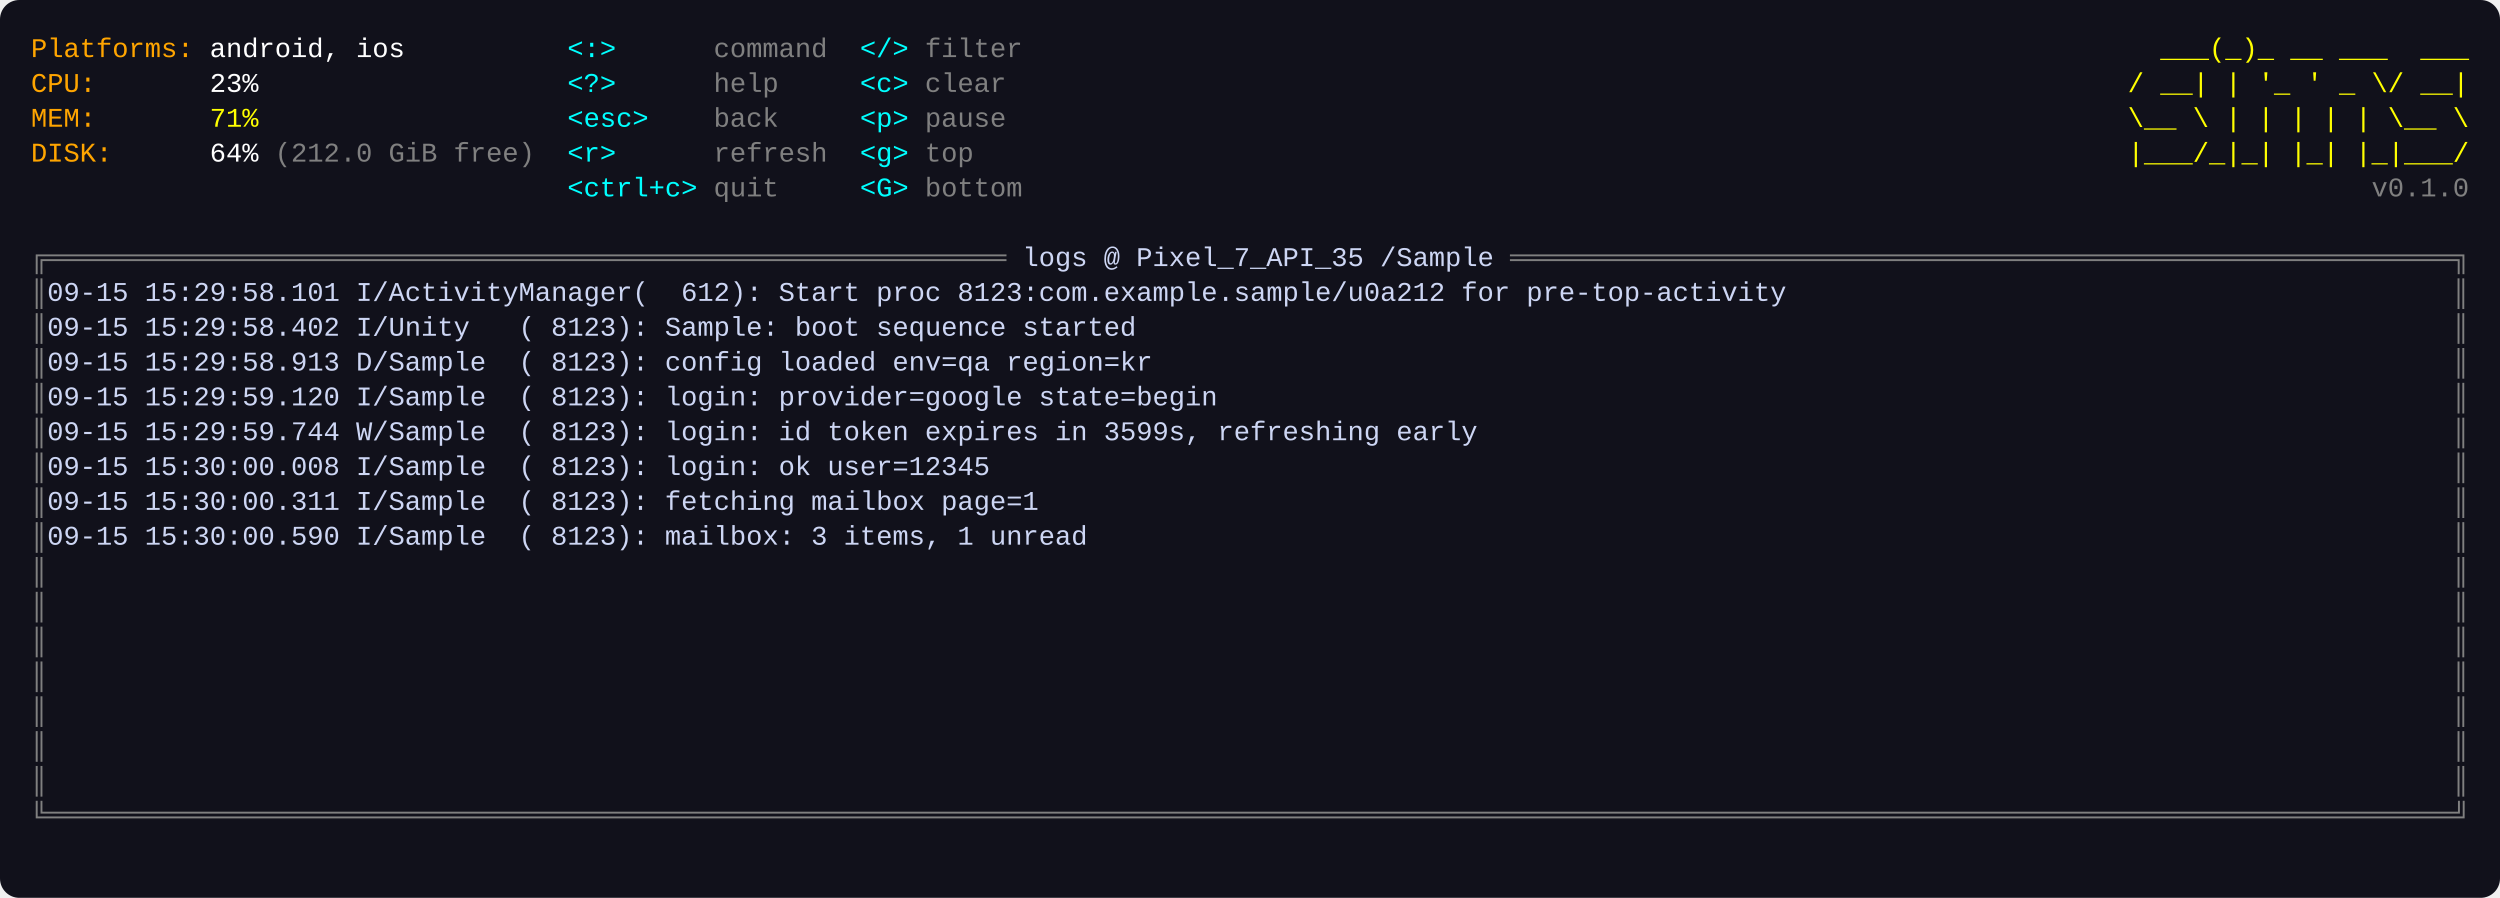
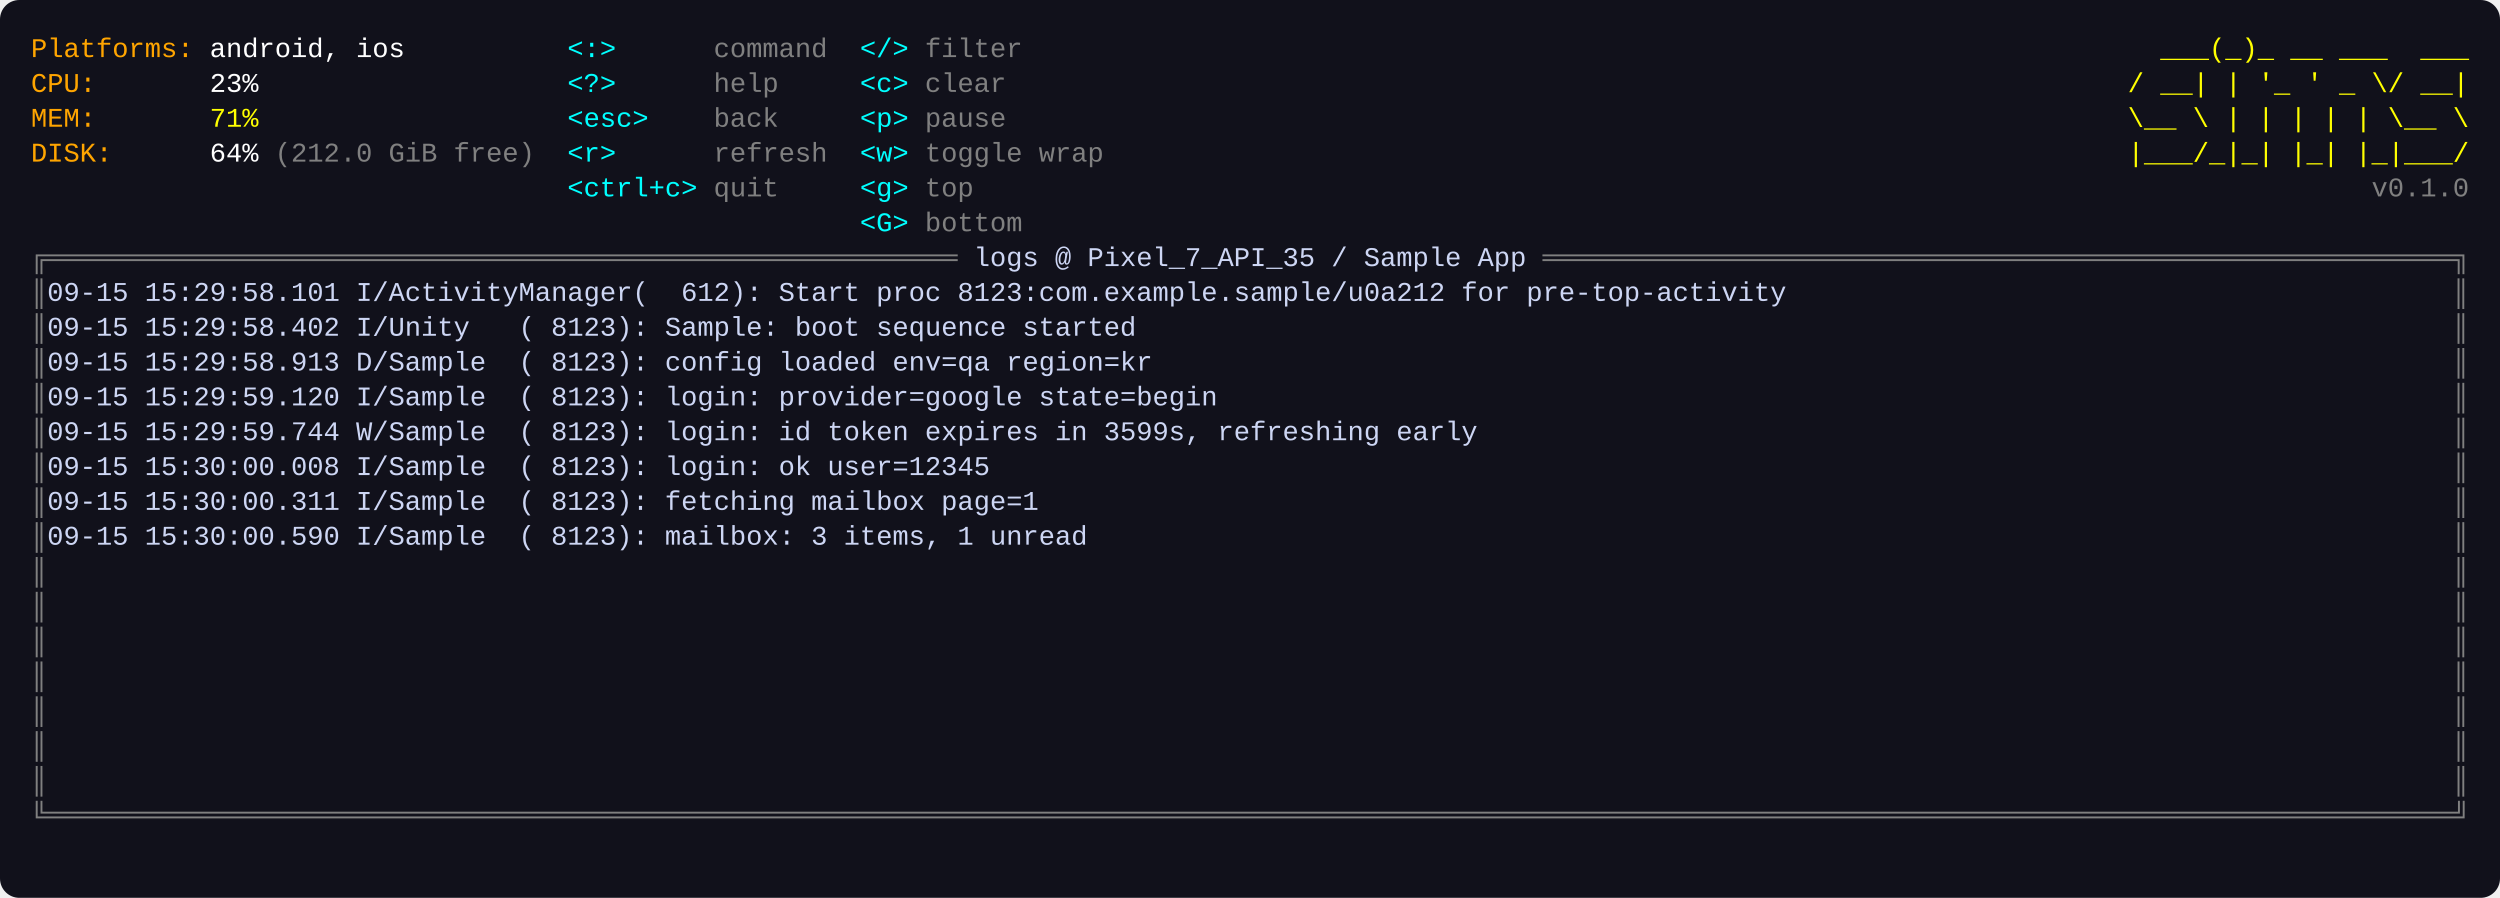
<svg xmlns="http://www.w3.org/2000/svg" width="1292" height="464" viewBox="0 0 1292 464">
  <rect width="100%" height="100%" rx="10" fill="#11111b" />
  <g font-family="SFMono-Regular, Menlo, Consolas, 'Liberation Mono', monospace" font-size="14" xml:space="preserve">
    <text x="16.0" y="29.5" textLength="84.0" lengthAdjust="spacing" fill="#ffa500">Platforms:</text>
    <text x="108.4" y="29.5" textLength="67.2" lengthAdjust="spacing" fill="#ffffff">android,</text>
    <text x="184.0" y="29.5" textLength="25.2" lengthAdjust="spacing" fill="#ffffff">ios</text>
    <text x="293.2" y="29.5" textLength="25.2" lengthAdjust="spacing" fill="#00ffff">&lt;:&gt;</text>
    <text x="368.8" y="29.5" textLength="58.8" lengthAdjust="spacing" fill="#808080">command</text>
    <text x="444.4" y="29.5" textLength="25.2" lengthAdjust="spacing" fill="#00ffff">&lt;/&gt;</text>
    <text x="478.0" y="29.5" textLength="50.4" lengthAdjust="spacing" fill="#808080">filter</text>
    <text x="1116.4" y="29.5" textLength="58.8" lengthAdjust="spacing" fill="#ffff00">___(_)_</text>
    <text x="1183.6" y="29.5" textLength="16.8" lengthAdjust="spacing" fill="#ffff00">__</text>
    <text x="1208.8" y="29.5" textLength="25.2" lengthAdjust="spacing" fill="#ffff00">___</text>
    <text x="1250.8" y="29.5" textLength="25.2" lengthAdjust="spacing" fill="#ffff00">___</text>
    <text x="16.0" y="47.5" textLength="33.6" lengthAdjust="spacing" fill="#ffa500">CPU:</text>
    <text x="108.4" y="47.5" textLength="25.2" lengthAdjust="spacing" fill="#ffffff">23%</text>
    <text x="293.2" y="47.5" textLength="25.2" lengthAdjust="spacing" fill="#00ffff">&lt;?&gt;</text>
    <text x="368.8" y="47.5" textLength="33.6" lengthAdjust="spacing" fill="#808080">help</text>
    <text x="444.4" y="47.5" textLength="25.2" lengthAdjust="spacing" fill="#00ffff">&lt;c&gt;</text>
    <text x="478.0" y="47.5" textLength="42.0" lengthAdjust="spacing" fill="#808080">clear</text>
    <text x="1099.6" y="47.5" textLength="8.4" lengthAdjust="spacing" fill="#ffff00">/</text>
    <text x="1116.4" y="47.5" textLength="25.2" lengthAdjust="spacing" fill="#ffff00">__|</text>
    <text x="1150.0" y="47.5" textLength="8.4" lengthAdjust="spacing" fill="#ffff00">|</text>
    <text x="1166.8" y="47.5" textLength="16.8" lengthAdjust="spacing" fill="#ffff00">'_</text>
    <text x="1192.0" y="47.5" textLength="8.4" lengthAdjust="spacing" fill="#ffff00">'</text>
    <text x="1208.8" y="47.5" textLength="8.4" lengthAdjust="spacing" fill="#ffff00">_</text>
    <text x="1225.6" y="47.5" textLength="16.8" lengthAdjust="spacing" fill="#ffff00">\/</text>
    <text x="1250.8" y="47.5" textLength="25.2" lengthAdjust="spacing" fill="#ffff00">__|</text>
    <text x="16.0" y="65.5" textLength="33.6" lengthAdjust="spacing" fill="#ffa500">MEM:</text>
    <text x="108.4" y="65.5" textLength="25.2" lengthAdjust="spacing" fill="#ffff00">71%</text>
    <text x="293.2" y="65.5" textLength="42.0" lengthAdjust="spacing" fill="#00ffff">&lt;esc&gt;</text>
    <text x="368.8" y="65.5" textLength="33.6" lengthAdjust="spacing" fill="#808080">back</text>
    <text x="444.4" y="65.5" textLength="25.2" lengthAdjust="spacing" fill="#00ffff">&lt;p&gt;</text>
    <text x="478.0" y="65.5" textLength="42.0" lengthAdjust="spacing" fill="#808080">pause</text>
    <text x="1099.6" y="65.5" textLength="25.2" lengthAdjust="spacing" fill="#ffff00">\__</text>
    <text x="1133.2" y="65.5" textLength="8.4" lengthAdjust="spacing" fill="#ffff00">\</text>
    <text x="1150.0" y="65.5" textLength="8.4" lengthAdjust="spacing" fill="#ffff00">|</text>
    <text x="1166.8" y="65.5" textLength="8.4" lengthAdjust="spacing" fill="#ffff00">|</text>
    <text x="1183.6" y="65.5" textLength="8.4" lengthAdjust="spacing" fill="#ffff00">|</text>
    <text x="1200.4" y="65.5" textLength="8.4" lengthAdjust="spacing" fill="#ffff00">|</text>
    <text x="1217.2" y="65.5" textLength="8.4" lengthAdjust="spacing" fill="#ffff00">|</text>
    <text x="1234.0" y="65.5" textLength="25.2" lengthAdjust="spacing" fill="#ffff00">\__</text>
    <text x="1267.6" y="65.5" textLength="8.4" lengthAdjust="spacing" fill="#ffff00">\</text>
    <text x="16.0" y="83.5" textLength="42.0" lengthAdjust="spacing" fill="#ffa500">DISK:</text>
    <text x="108.4" y="83.5" textLength="25.2" lengthAdjust="spacing" fill="#ffffff">64%</text>
    <text x="142.0" y="83.5" textLength="50.4" lengthAdjust="spacing" fill="#808080">(212.0</text>
    <text x="200.8" y="83.5" textLength="25.2" lengthAdjust="spacing" fill="#808080">GiB</text>
    <text x="234.4" y="83.5" textLength="42.0" lengthAdjust="spacing" fill="#808080">free)</text>
    <text x="293.2" y="83.5" textLength="25.2" lengthAdjust="spacing" fill="#00ffff">&lt;r&gt;</text>
    <text x="368.8" y="83.5" textLength="58.8" lengthAdjust="spacing" fill="#808080">refresh</text>
-     <text x="444.4" y="83.5" textLength="25.2" lengthAdjust="spacing" fill="#00ffff">&lt;g&gt;</text>
-     <text x="478.0" y="83.5" textLength="25.2" lengthAdjust="spacing" fill="#808080">top</text>
+     <text x="444.4" y="83.5" textLength="25.2" lengthAdjust="spacing" fill="#00ffff">&lt;w&gt;</text>
+     <text x="478.0" y="83.5" textLength="50.4" lengthAdjust="spacing" fill="#808080">toggle</text>
+     <text x="536.8" y="83.5" textLength="33.6" lengthAdjust="spacing" fill="#808080">wrap</text>
    <text x="1099.6" y="83.5" textLength="75.6" lengthAdjust="spacing" fill="#ffff00">|___/_|_|</text>
    <text x="1183.6" y="83.5" textLength="25.2" lengthAdjust="spacing" fill="#ffff00">|_|</text>
    <text x="1217.2" y="83.5" textLength="58.8" lengthAdjust="spacing" fill="#ffff00">|_|___/</text>
    <text x="293.2" y="101.5" textLength="67.2" lengthAdjust="spacing" fill="#00ffff">&lt;ctrl+c&gt;</text>
    <text x="368.8" y="101.5" textLength="33.6" lengthAdjust="spacing" fill="#808080">quit</text>
-     <text x="444.4" y="101.5" textLength="25.2" lengthAdjust="spacing" fill="#00ffff">&lt;G&gt;</text>
-     <text x="478.0" y="101.5" textLength="50.4" lengthAdjust="spacing" fill="#808080">bottom</text>
+     <text x="444.4" y="101.5" textLength="25.2" lengthAdjust="spacing" fill="#00ffff">&lt;g&gt;</text>
+     <text x="478.0" y="101.5" textLength="25.2" lengthAdjust="spacing" fill="#808080">top</text>
    <text x="1225.6" y="101.5" textLength="50.4" lengthAdjust="spacing" fill="#808080">v0.1.0</text>
-     <text x="16.0" y="137.5" textLength="504.0" lengthAdjust="spacing" fill="#808080">╔═══════════════════════════════════════════════════════════</text>
-     <text x="528.4" y="137.5" textLength="33.6" lengthAdjust="spacing" fill="#cdd6f4">logs</text>
-     <text x="570.4" y="137.5" textLength="8.4" lengthAdjust="spacing" fill="#cdd6f4">@</text>
-     <text x="587.2" y="137.5" textLength="117.6" lengthAdjust="spacing" fill="#cdd6f4">Pixel_7_API_35</text>
-     <text x="713.2" y="137.5" textLength="58.8" lengthAdjust="spacing" fill="#cdd6f4">/Sample</text>
-     <text x="780.4" y="137.5" textLength="495.6" lengthAdjust="spacing" fill="#808080">══════════════════════════════════════════════════════════╗</text>
+     <text x="444.4" y="119.5" textLength="25.2" lengthAdjust="spacing" fill="#00ffff">&lt;G&gt;</text>
+     <text x="478.0" y="119.5" textLength="50.4" lengthAdjust="spacing" fill="#808080">bottom</text>
+     <text x="16.0" y="137.5" textLength="478.8" lengthAdjust="spacing" fill="#808080">╔════════════════════════════════════════════════════════</text>
+     <text x="503.2" y="137.5" textLength="33.6" lengthAdjust="spacing" fill="#cdd6f4">logs</text>
+     <text x="545.2" y="137.5" textLength="8.4" lengthAdjust="spacing" fill="#cdd6f4">@</text>
+     <text x="562.0" y="137.5" textLength="117.6" lengthAdjust="spacing" fill="#cdd6f4">Pixel_7_API_35</text>
+     <text x="688.0" y="137.5" textLength="8.4" lengthAdjust="spacing" fill="#cdd6f4">/</text>
+     <text x="704.8" y="137.5" textLength="50.4" lengthAdjust="spacing" fill="#cdd6f4">Sample</text>
+     <text x="763.6" y="137.5" textLength="25.2" lengthAdjust="spacing" fill="#cdd6f4">App</text>
+     <text x="797.2" y="137.5" textLength="478.8" lengthAdjust="spacing" fill="#808080">════════════════════════════════════════════════════════╗</text>
    <text x="16.0" y="155.5" textLength="8.4" lengthAdjust="spacing" fill="#808080">║</text>
    <text x="24.4" y="155.5" textLength="42.0" lengthAdjust="spacing" fill="#cdd6f4">09-15</text>
    <text x="74.8" y="155.5" textLength="100.8" lengthAdjust="spacing" fill="#cdd6f4">15:29:58.101</text>
    <text x="184.0" y="155.5" textLength="151.2" lengthAdjust="spacing" fill="#cdd6f4">I/ActivityManager(</text>
    <text x="352.0" y="155.5" textLength="42.0" lengthAdjust="spacing" fill="#cdd6f4">612):</text>
    <text x="402.4" y="155.5" textLength="42.0" lengthAdjust="spacing" fill="#cdd6f4">Start</text>
    <text x="452.8" y="155.5" textLength="33.6" lengthAdjust="spacing" fill="#cdd6f4">proc</text>
    <text x="494.8" y="155.5" textLength="252.0" lengthAdjust="spacing" fill="#cdd6f4">8123:com.example.sample/u0a212</text>
    <text x="755.2" y="155.5" textLength="25.2" lengthAdjust="spacing" fill="#cdd6f4">for</text>
    <text x="788.8" y="155.5" textLength="134.4" lengthAdjust="spacing" fill="#cdd6f4">pre-top-activity</text>
    <text x="1267.6" y="155.5" textLength="8.4" lengthAdjust="spacing" fill="#808080">║</text>
    <text x="16.0" y="173.5" textLength="8.4" lengthAdjust="spacing" fill="#808080">║</text>
    <text x="24.4" y="173.5" textLength="42.0" lengthAdjust="spacing" fill="#cdd6f4">09-15</text>
    <text x="74.8" y="173.5" textLength="100.8" lengthAdjust="spacing" fill="#cdd6f4">15:29:58.402</text>
    <text x="184.0" y="173.5" textLength="58.8" lengthAdjust="spacing" fill="#cdd6f4">I/Unity</text>
    <text x="268.0" y="173.5" textLength="8.4" lengthAdjust="spacing" fill="#cdd6f4">(</text>
    <text x="284.8" y="173.5" textLength="50.4" lengthAdjust="spacing" fill="#cdd6f4">8123):</text>
    <text x="343.6" y="173.5" textLength="58.8" lengthAdjust="spacing" fill="#cdd6f4">Sample:</text>
    <text x="410.8" y="173.5" textLength="33.6" lengthAdjust="spacing" fill="#cdd6f4">boot</text>
    <text x="452.8" y="173.5" textLength="67.2" lengthAdjust="spacing" fill="#cdd6f4">sequence</text>
    <text x="528.4" y="173.5" textLength="58.8" lengthAdjust="spacing" fill="#cdd6f4">started</text>
    <text x="1267.6" y="173.5" textLength="8.4" lengthAdjust="spacing" fill="#808080">║</text>
    <text x="16.0" y="191.5" textLength="8.4" lengthAdjust="spacing" fill="#808080">║</text>
    <text x="24.4" y="191.5" textLength="42.0" lengthAdjust="spacing" fill="#cdd6f4">09-15</text>
    <text x="74.8" y="191.5" textLength="100.8" lengthAdjust="spacing" fill="#cdd6f4">15:29:58.913</text>
    <text x="184.0" y="191.5" textLength="67.2" lengthAdjust="spacing" fill="#cdd6f4">D/Sample</text>
    <text x="268.0" y="191.5" textLength="8.4" lengthAdjust="spacing" fill="#cdd6f4">(</text>
    <text x="284.8" y="191.5" textLength="50.4" lengthAdjust="spacing" fill="#cdd6f4">8123):</text>
    <text x="343.6" y="191.5" textLength="50.4" lengthAdjust="spacing" fill="#cdd6f4">config</text>
    <text x="402.4" y="191.5" textLength="50.4" lengthAdjust="spacing" fill="#cdd6f4">loaded</text>
    <text x="461.2" y="191.5" textLength="50.4" lengthAdjust="spacing" fill="#cdd6f4">env=qa</text>
    <text x="520.0" y="191.5" textLength="75.6" lengthAdjust="spacing" fill="#cdd6f4">region=kr</text>
    <text x="1267.6" y="191.5" textLength="8.4" lengthAdjust="spacing" fill="#808080">║</text>
    <text x="16.0" y="209.5" textLength="8.4" lengthAdjust="spacing" fill="#808080">║</text>
    <text x="24.4" y="209.5" textLength="42.0" lengthAdjust="spacing" fill="#cdd6f4">09-15</text>
    <text x="74.8" y="209.5" textLength="100.8" lengthAdjust="spacing" fill="#cdd6f4">15:29:59.120</text>
    <text x="184.0" y="209.5" textLength="67.2" lengthAdjust="spacing" fill="#cdd6f4">I/Sample</text>
    <text x="268.0" y="209.5" textLength="8.4" lengthAdjust="spacing" fill="#cdd6f4">(</text>
    <text x="284.8" y="209.5" textLength="50.4" lengthAdjust="spacing" fill="#cdd6f4">8123):</text>
    <text x="343.6" y="209.5" textLength="50.4" lengthAdjust="spacing" fill="#cdd6f4">login:</text>
    <text x="402.4" y="209.5" textLength="126.0" lengthAdjust="spacing" fill="#cdd6f4">provider=google</text>
    <text x="536.8" y="209.5" textLength="92.4" lengthAdjust="spacing" fill="#cdd6f4">state=begin</text>
    <text x="1267.6" y="209.5" textLength="8.4" lengthAdjust="spacing" fill="#808080">║</text>
    <text x="16.0" y="227.5" textLength="8.4" lengthAdjust="spacing" fill="#808080">║</text>
    <text x="24.4" y="227.5" textLength="42.0" lengthAdjust="spacing" fill="#cdd6f4">09-15</text>
    <text x="74.8" y="227.5" textLength="100.8" lengthAdjust="spacing" fill="#cdd6f4">15:29:59.744</text>
    <text x="184.0" y="227.5" textLength="67.2" lengthAdjust="spacing" fill="#cdd6f4">W/Sample</text>
    <text x="268.0" y="227.5" textLength="8.4" lengthAdjust="spacing" fill="#cdd6f4">(</text>
    <text x="284.8" y="227.5" textLength="50.4" lengthAdjust="spacing" fill="#cdd6f4">8123):</text>
    <text x="343.6" y="227.5" textLength="50.4" lengthAdjust="spacing" fill="#cdd6f4">login:</text>
    <text x="402.4" y="227.5" textLength="16.8" lengthAdjust="spacing" fill="#cdd6f4">id</text>
    <text x="427.6" y="227.5" textLength="42.0" lengthAdjust="spacing" fill="#cdd6f4">token</text>
    <text x="478.0" y="227.5" textLength="58.8" lengthAdjust="spacing" fill="#cdd6f4">expires</text>
    <text x="545.2" y="227.5" textLength="16.8" lengthAdjust="spacing" fill="#cdd6f4">in</text>
    <text x="570.4" y="227.5" textLength="50.4" lengthAdjust="spacing" fill="#cdd6f4">3599s,</text>
    <text x="629.2" y="227.5" textLength="84.0" lengthAdjust="spacing" fill="#cdd6f4">refreshing</text>
    <text x="721.6" y="227.5" textLength="42.0" lengthAdjust="spacing" fill="#cdd6f4">early</text>
    <text x="1267.6" y="227.5" textLength="8.4" lengthAdjust="spacing" fill="#808080">║</text>
    <text x="16.0" y="245.5" textLength="8.4" lengthAdjust="spacing" fill="#808080">║</text>
    <text x="24.4" y="245.5" textLength="42.0" lengthAdjust="spacing" fill="#cdd6f4">09-15</text>
    <text x="74.8" y="245.5" textLength="100.8" lengthAdjust="spacing" fill="#cdd6f4">15:30:00.008</text>
    <text x="184.0" y="245.5" textLength="67.2" lengthAdjust="spacing" fill="#cdd6f4">I/Sample</text>
    <text x="268.0" y="245.5" textLength="8.4" lengthAdjust="spacing" fill="#cdd6f4">(</text>
    <text x="284.8" y="245.5" textLength="50.4" lengthAdjust="spacing" fill="#cdd6f4">8123):</text>
    <text x="343.6" y="245.5" textLength="50.4" lengthAdjust="spacing" fill="#cdd6f4">login:</text>
    <text x="402.4" y="245.5" textLength="16.8" lengthAdjust="spacing" fill="#cdd6f4">ok</text>
    <text x="427.6" y="245.5" textLength="84.0" lengthAdjust="spacing" fill="#cdd6f4">user=12345</text>
    <text x="1267.6" y="245.5" textLength="8.4" lengthAdjust="spacing" fill="#808080">║</text>
    <text x="16.0" y="263.5" textLength="8.4" lengthAdjust="spacing" fill="#808080">║</text>
    <text x="24.4" y="263.5" textLength="42.0" lengthAdjust="spacing" fill="#cdd6f4">09-15</text>
    <text x="74.8" y="263.5" textLength="100.8" lengthAdjust="spacing" fill="#cdd6f4">15:30:00.311</text>
    <text x="184.0" y="263.5" textLength="67.2" lengthAdjust="spacing" fill="#cdd6f4">I/Sample</text>
    <text x="268.0" y="263.5" textLength="8.4" lengthAdjust="spacing" fill="#cdd6f4">(</text>
    <text x="284.8" y="263.5" textLength="50.4" lengthAdjust="spacing" fill="#cdd6f4">8123):</text>
    <text x="343.6" y="263.5" textLength="67.2" lengthAdjust="spacing" fill="#cdd6f4">fetching</text>
    <text x="419.2" y="263.5" textLength="58.8" lengthAdjust="spacing" fill="#cdd6f4">mailbox</text>
    <text x="486.4" y="263.5" textLength="50.4" lengthAdjust="spacing" fill="#cdd6f4">page=1</text>
    <text x="1267.6" y="263.5" textLength="8.4" lengthAdjust="spacing" fill="#808080">║</text>
    <text x="16.0" y="281.5" textLength="8.4" lengthAdjust="spacing" fill="#808080">║</text>
    <text x="24.4" y="281.5" textLength="42.0" lengthAdjust="spacing" fill="#cdd6f4">09-15</text>
    <text x="74.8" y="281.5" textLength="100.8" lengthAdjust="spacing" fill="#cdd6f4">15:30:00.590</text>
    <text x="184.0" y="281.5" textLength="67.2" lengthAdjust="spacing" fill="#cdd6f4">I/Sample</text>
    <text x="268.0" y="281.5" textLength="8.4" lengthAdjust="spacing" fill="#cdd6f4">(</text>
    <text x="284.8" y="281.5" textLength="50.4" lengthAdjust="spacing" fill="#cdd6f4">8123):</text>
    <text x="343.6" y="281.5" textLength="67.2" lengthAdjust="spacing" fill="#cdd6f4">mailbox:</text>
    <text x="419.2" y="281.5" textLength="8.4" lengthAdjust="spacing" fill="#cdd6f4">3</text>
    <text x="436.0" y="281.5" textLength="50.4" lengthAdjust="spacing" fill="#cdd6f4">items,</text>
    <text x="494.8" y="281.5" textLength="8.4" lengthAdjust="spacing" fill="#cdd6f4">1</text>
    <text x="511.6" y="281.5" textLength="50.4" lengthAdjust="spacing" fill="#cdd6f4">unread</text>
    <text x="1267.6" y="281.5" textLength="8.4" lengthAdjust="spacing" fill="#808080">║</text>
    <text x="16.0" y="299.5" textLength="8.4" lengthAdjust="spacing" fill="#808080">║</text>
    <text x="1267.6" y="299.5" textLength="8.4" lengthAdjust="spacing" fill="#808080">║</text>
    <text x="16.0" y="317.5" textLength="8.4" lengthAdjust="spacing" fill="#808080">║</text>
    <text x="1267.6" y="317.5" textLength="8.4" lengthAdjust="spacing" fill="#808080">║</text>
    <text x="16.0" y="335.5" textLength="8.4" lengthAdjust="spacing" fill="#808080">║</text>
    <text x="1267.6" y="335.5" textLength="8.4" lengthAdjust="spacing" fill="#808080">║</text>
    <text x="16.0" y="353.5" textLength="8.4" lengthAdjust="spacing" fill="#808080">║</text>
    <text x="1267.6" y="353.5" textLength="8.4" lengthAdjust="spacing" fill="#808080">║</text>
    <text x="16.0" y="371.5" textLength="8.4" lengthAdjust="spacing" fill="#808080">║</text>
    <text x="1267.6" y="371.5" textLength="8.4" lengthAdjust="spacing" fill="#808080">║</text>
    <text x="16.0" y="389.5" textLength="8.4" lengthAdjust="spacing" fill="#808080">║</text>
    <text x="1267.6" y="389.5" textLength="8.4" lengthAdjust="spacing" fill="#808080">║</text>
    <text x="16.0" y="407.5" textLength="8.4" lengthAdjust="spacing" fill="#808080">║</text>
    <text x="1267.6" y="407.5" textLength="8.4" lengthAdjust="spacing" fill="#808080">║</text>
    <text x="16.0" y="425.5" textLength="1260.0" lengthAdjust="spacing" fill="#808080">╚════════════════════════════════════════════════════════════════════════════════════════════════════════════════════════════════════════════════════╝</text>
  </g>
</svg>
